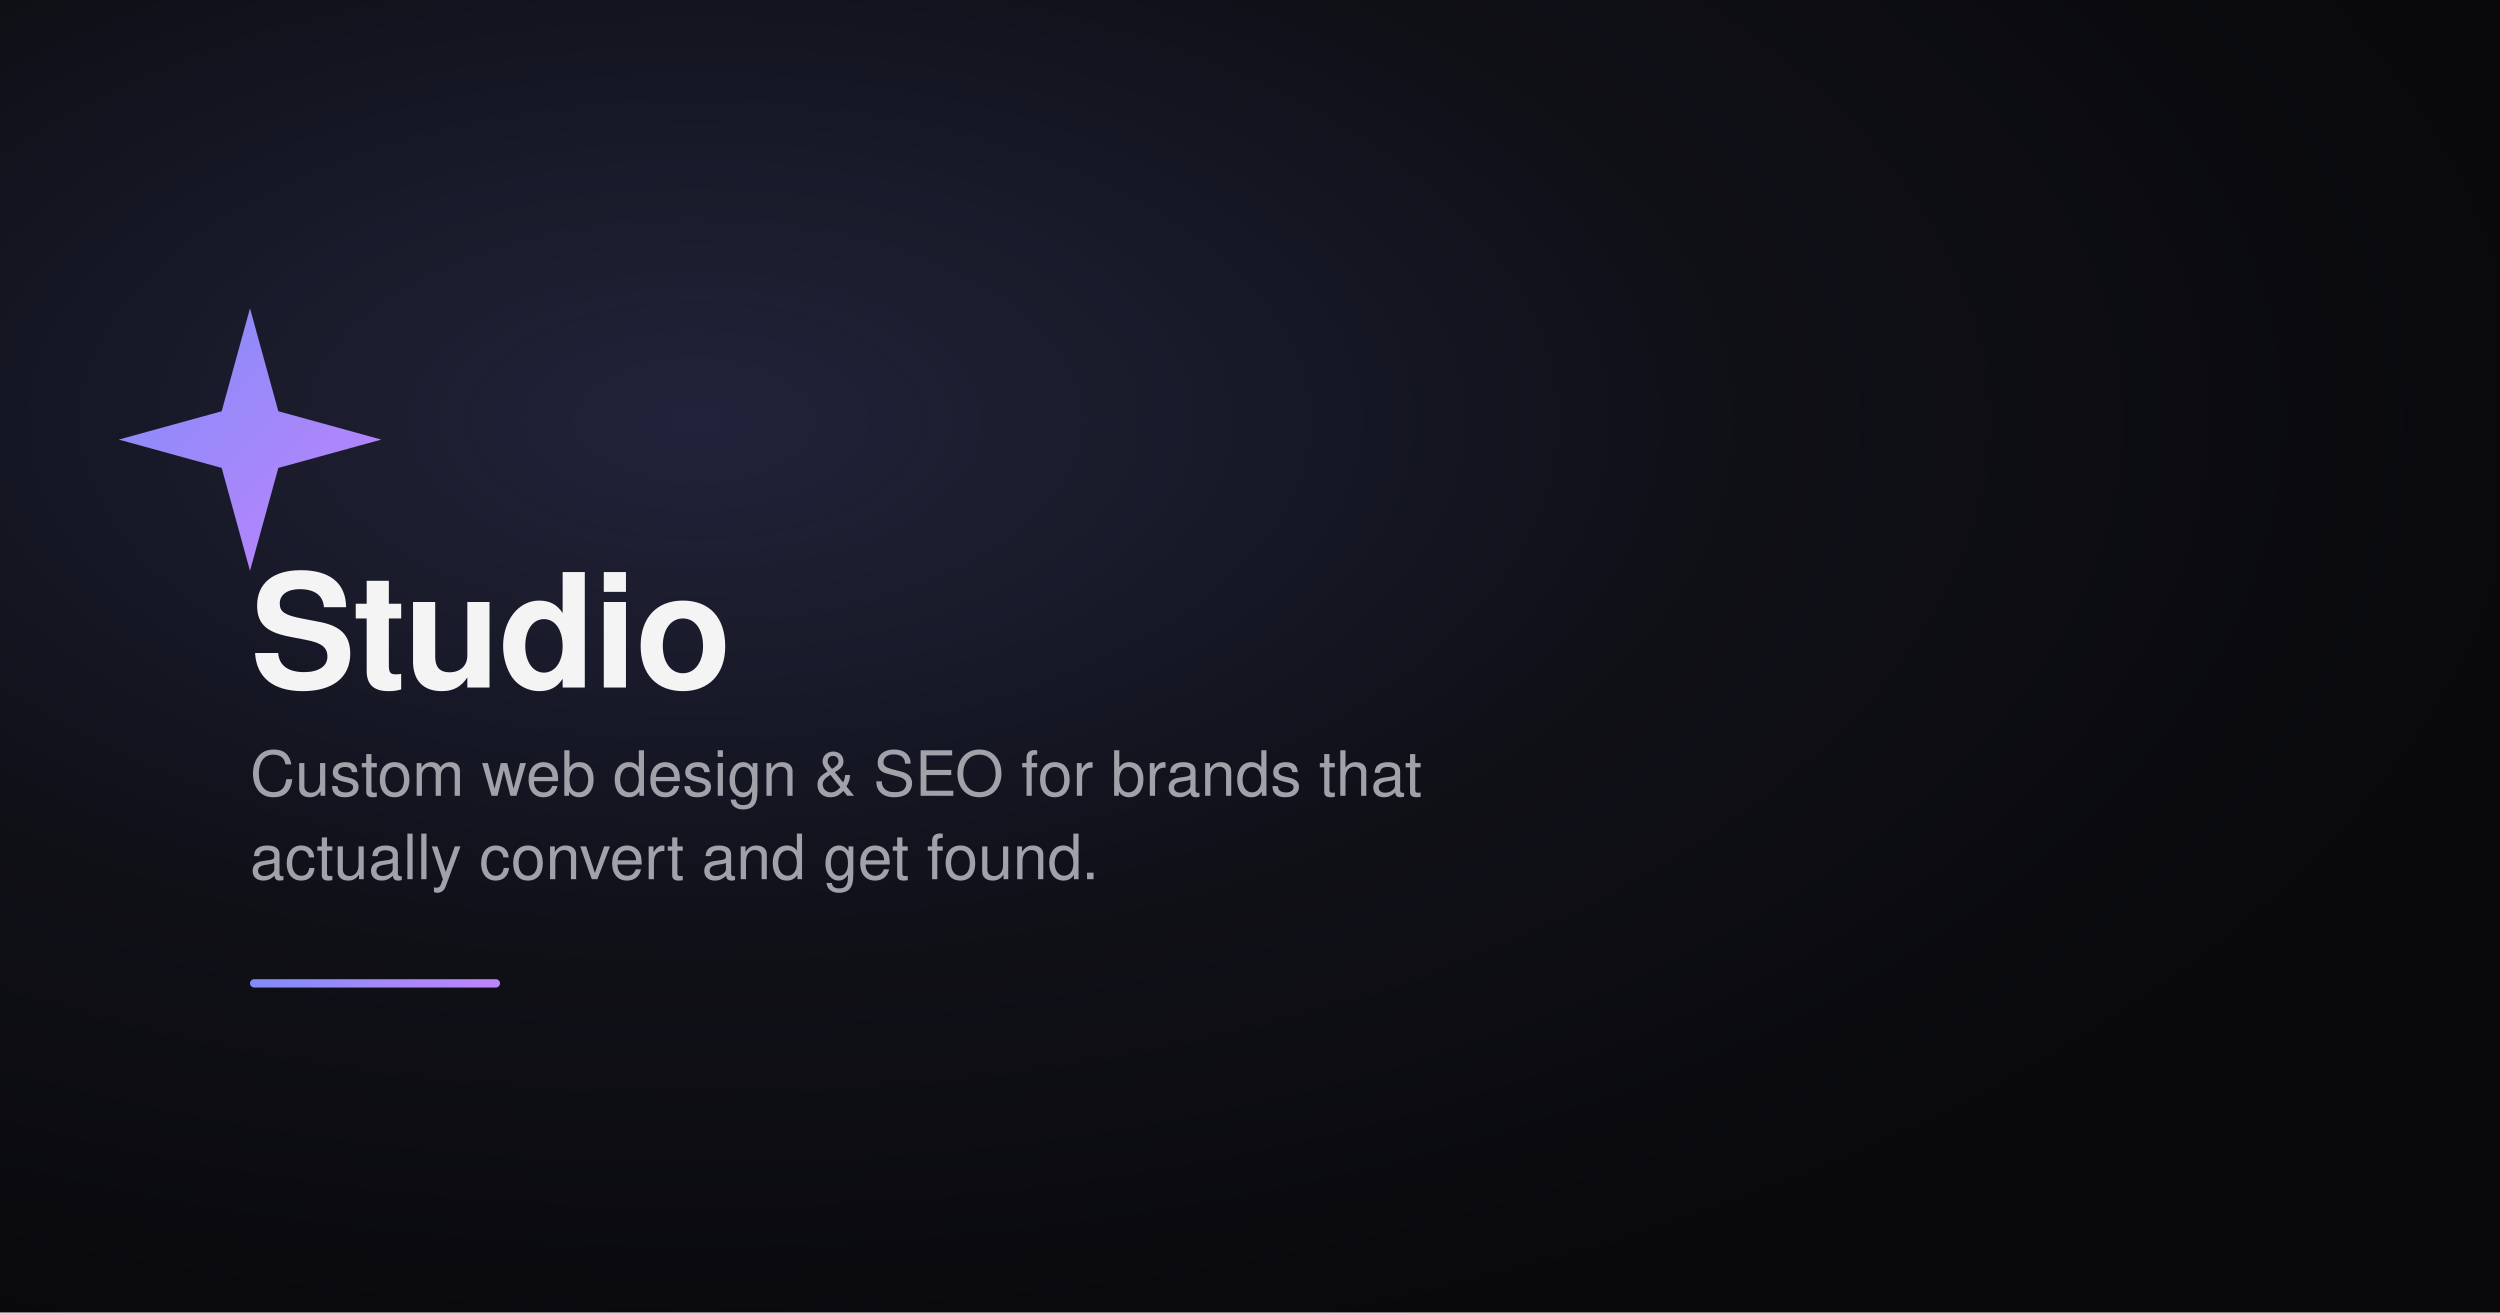
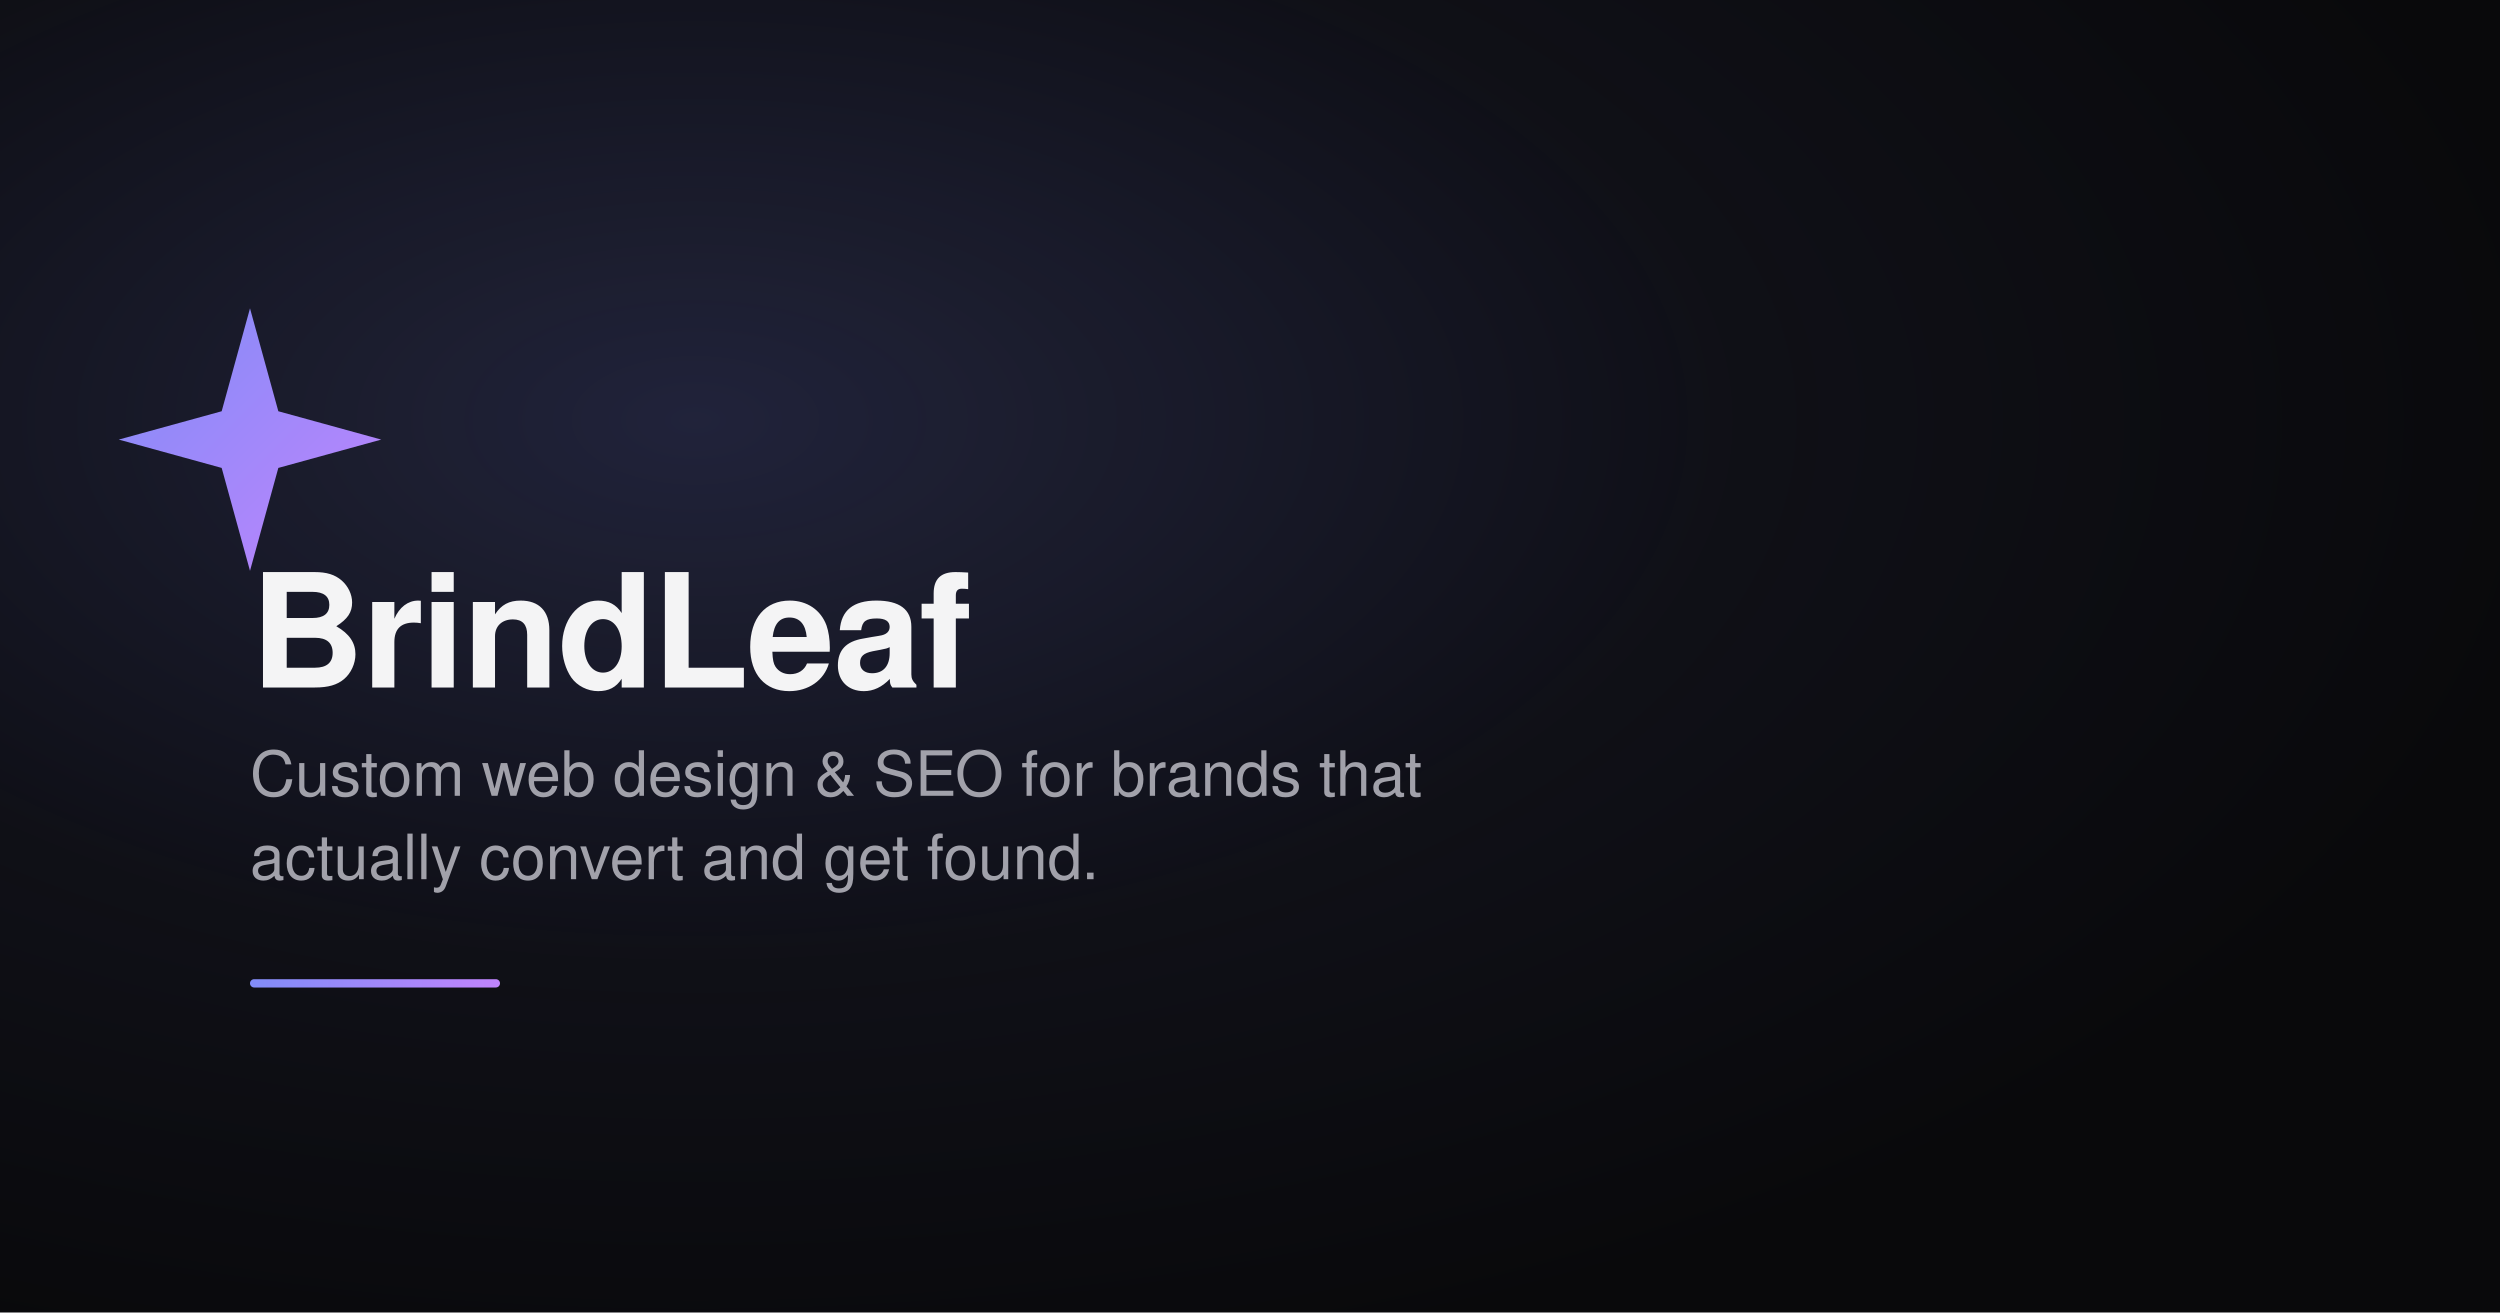
<svg xmlns="http://www.w3.org/2000/svg" width="1200" height="630" viewBox="0 0 1200 630">
  <defs>
    <linearGradient id="mark" x1="0" y1="0" x2="1" y2="1">
      <stop offset="0" stop-color="#818cf8" />
      <stop offset="1" stop-color="#c084fc" />
    </linearGradient>
    <linearGradient id="bar" x1="0" y1="0" x2="1" y2="0">
      <stop offset="0" stop-color="#818cf8" />
      <stop offset="1" stop-color="#c084fc" />
    </linearGradient>
    <radialGradient id="glow" cx="0.28" cy="0.32" r="0.75">
      <stop offset="0" stop-color="#818cf8" stop-opacity="0.20" />
      <stop offset="0.55" stop-color="#818cf8" stop-opacity="0.05" />
      <stop offset="1" stop-color="#818cf8" stop-opacity="0" />
    </radialGradient>
  </defs>
  <rect width="1200" height="630" fill="#09090b" />
  <rect width="1200" height="630" fill="url(#glow)" />
  <path d="M120 148L133.6 197.4L183 211L133.6 224.6L120 274L106.4 224.6L57 211L106.4 197.4Z" fill="url(#mark)" />
-   <text x="120" y="330" font-family="Helvetica, Arial, sans-serif" font-size="76" font-weight="700" fill="#f4f4f5" letter-spacing="-1">Studio</text>
+   <text x="120" y="330" font-family="Helvetica, Arial, sans-serif" font-size="76" font-weight="700" fill="#f4f4f5" letter-spacing="-1">BrindLeaf</text>
  <text x="120" y="382" font-family="Helvetica, Arial, sans-serif" font-size="30" font-weight="500" fill="#a1a1aa">Custom web design &amp; SEO for brands that</text>
  <text x="120" y="422" font-family="Helvetica, Arial, sans-serif" font-size="30" font-weight="500" fill="#a1a1aa">actually convert and get found.</text>
  <rect x="120" y="470" width="120" height="4" rx="2" fill="url(#bar)" />
</svg>
